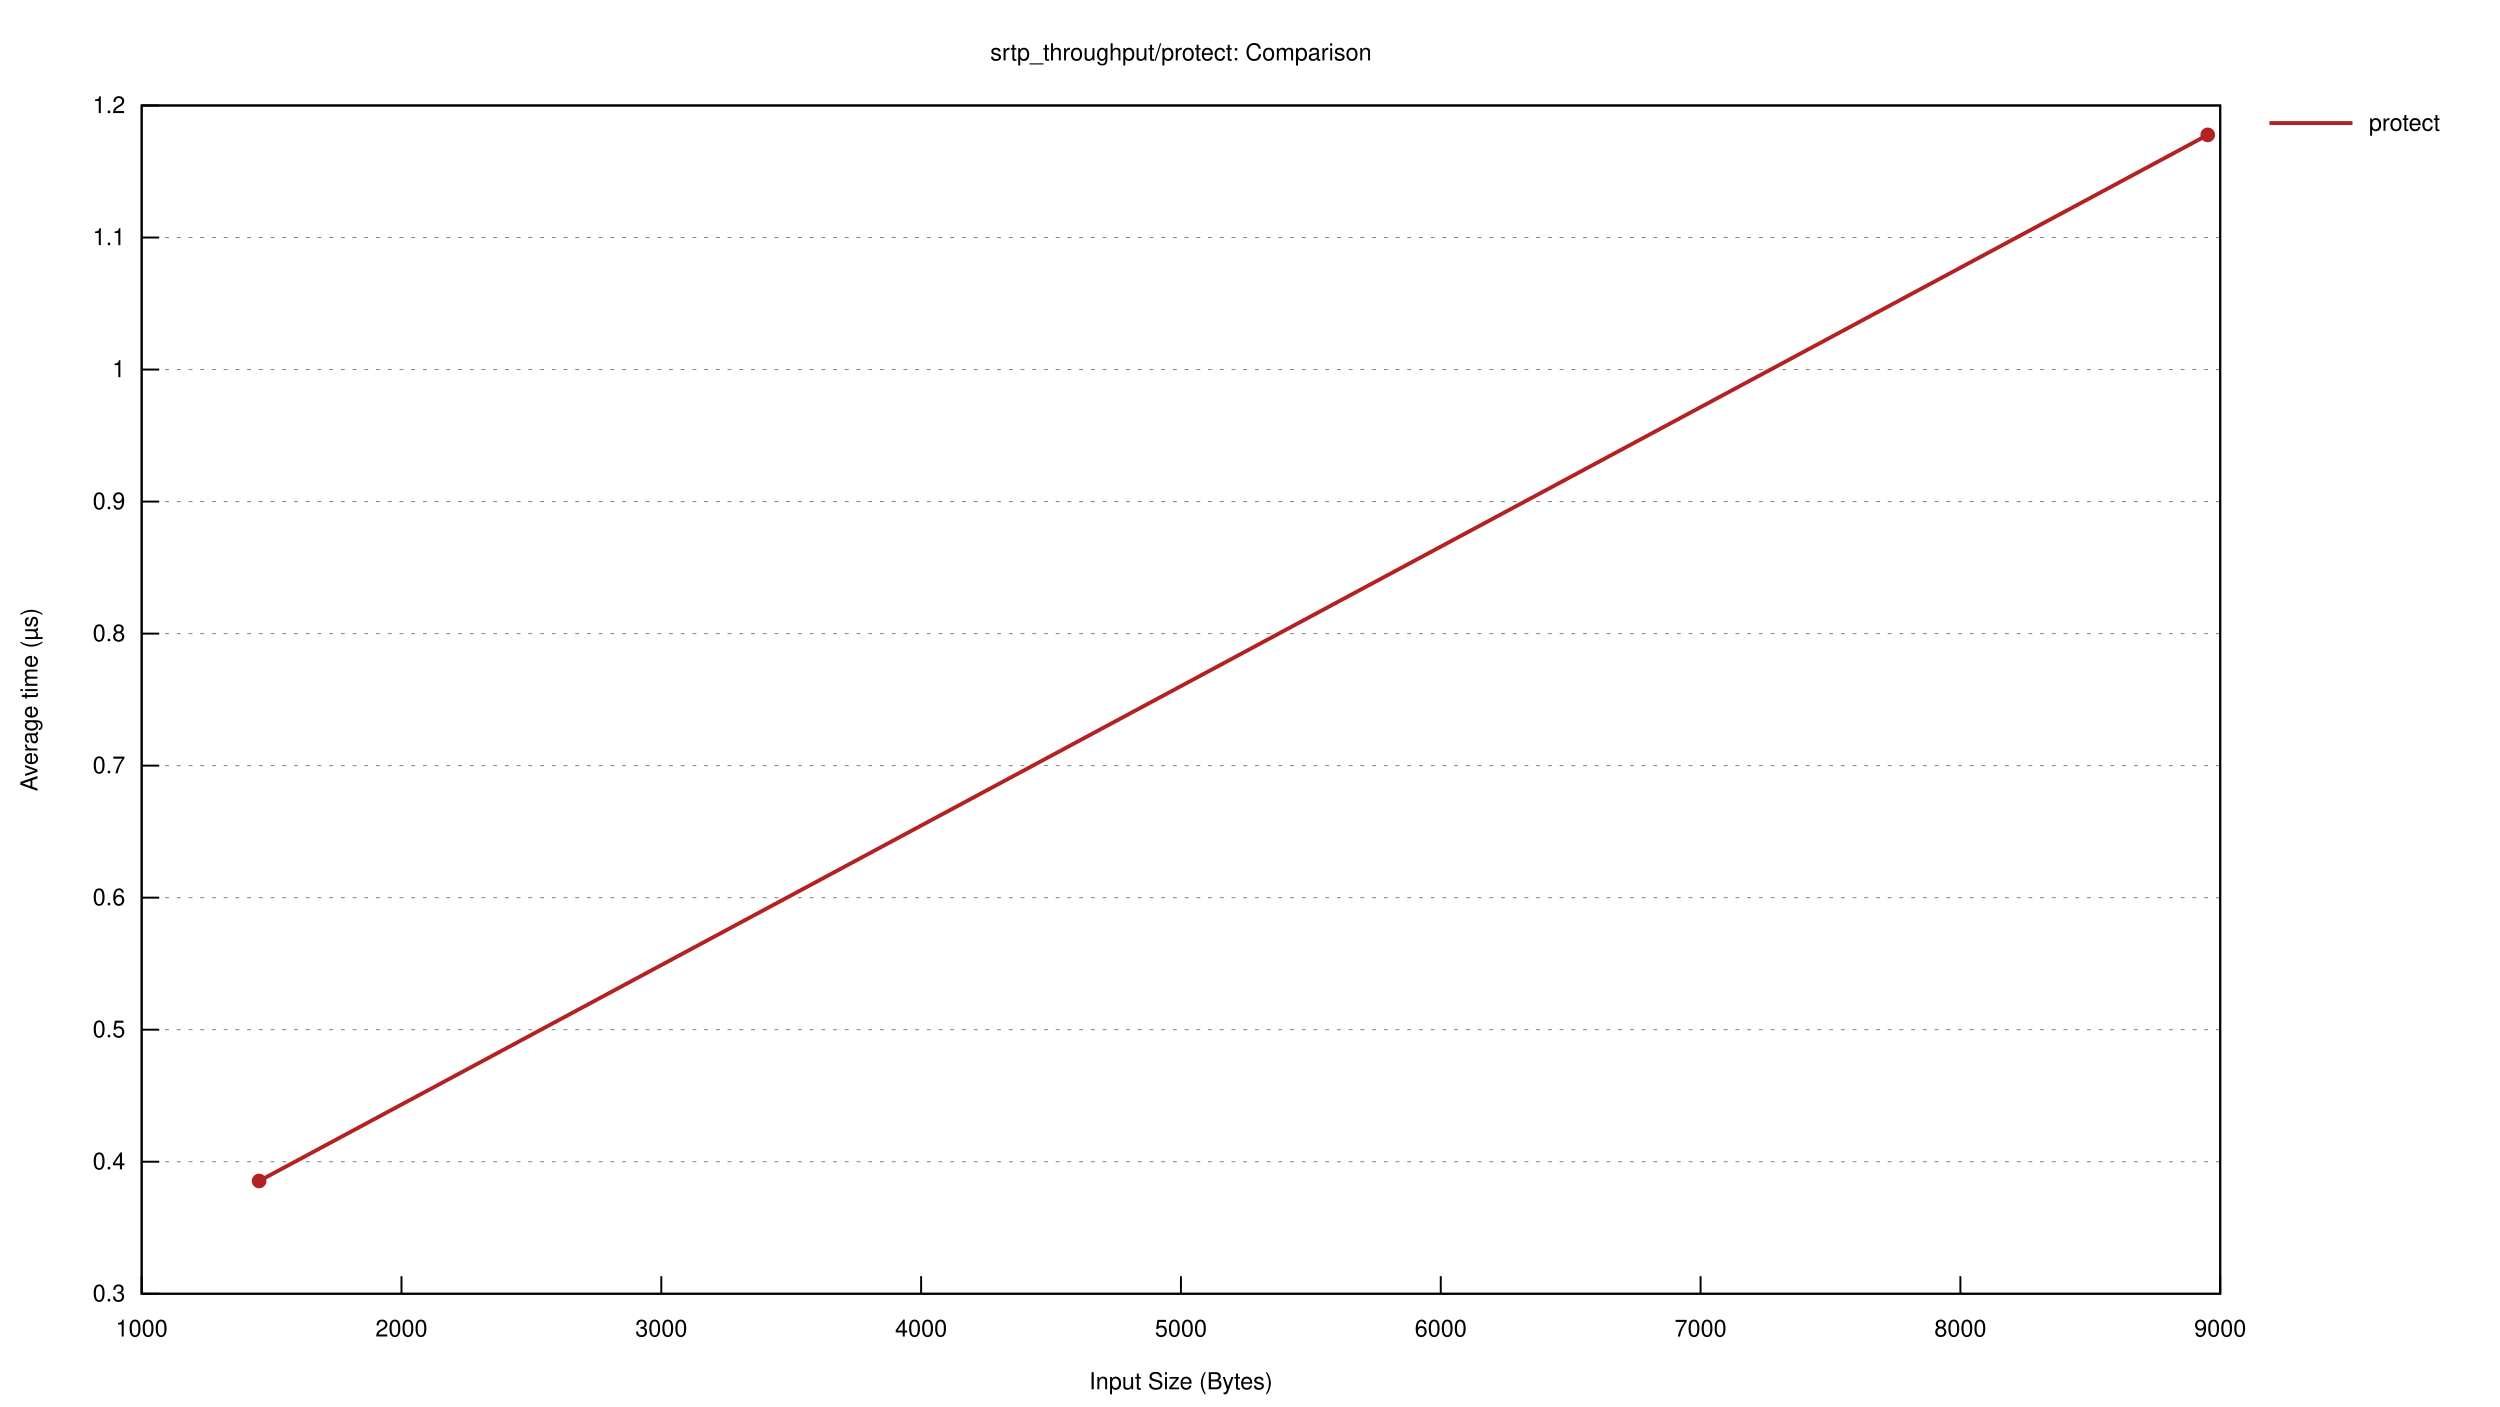
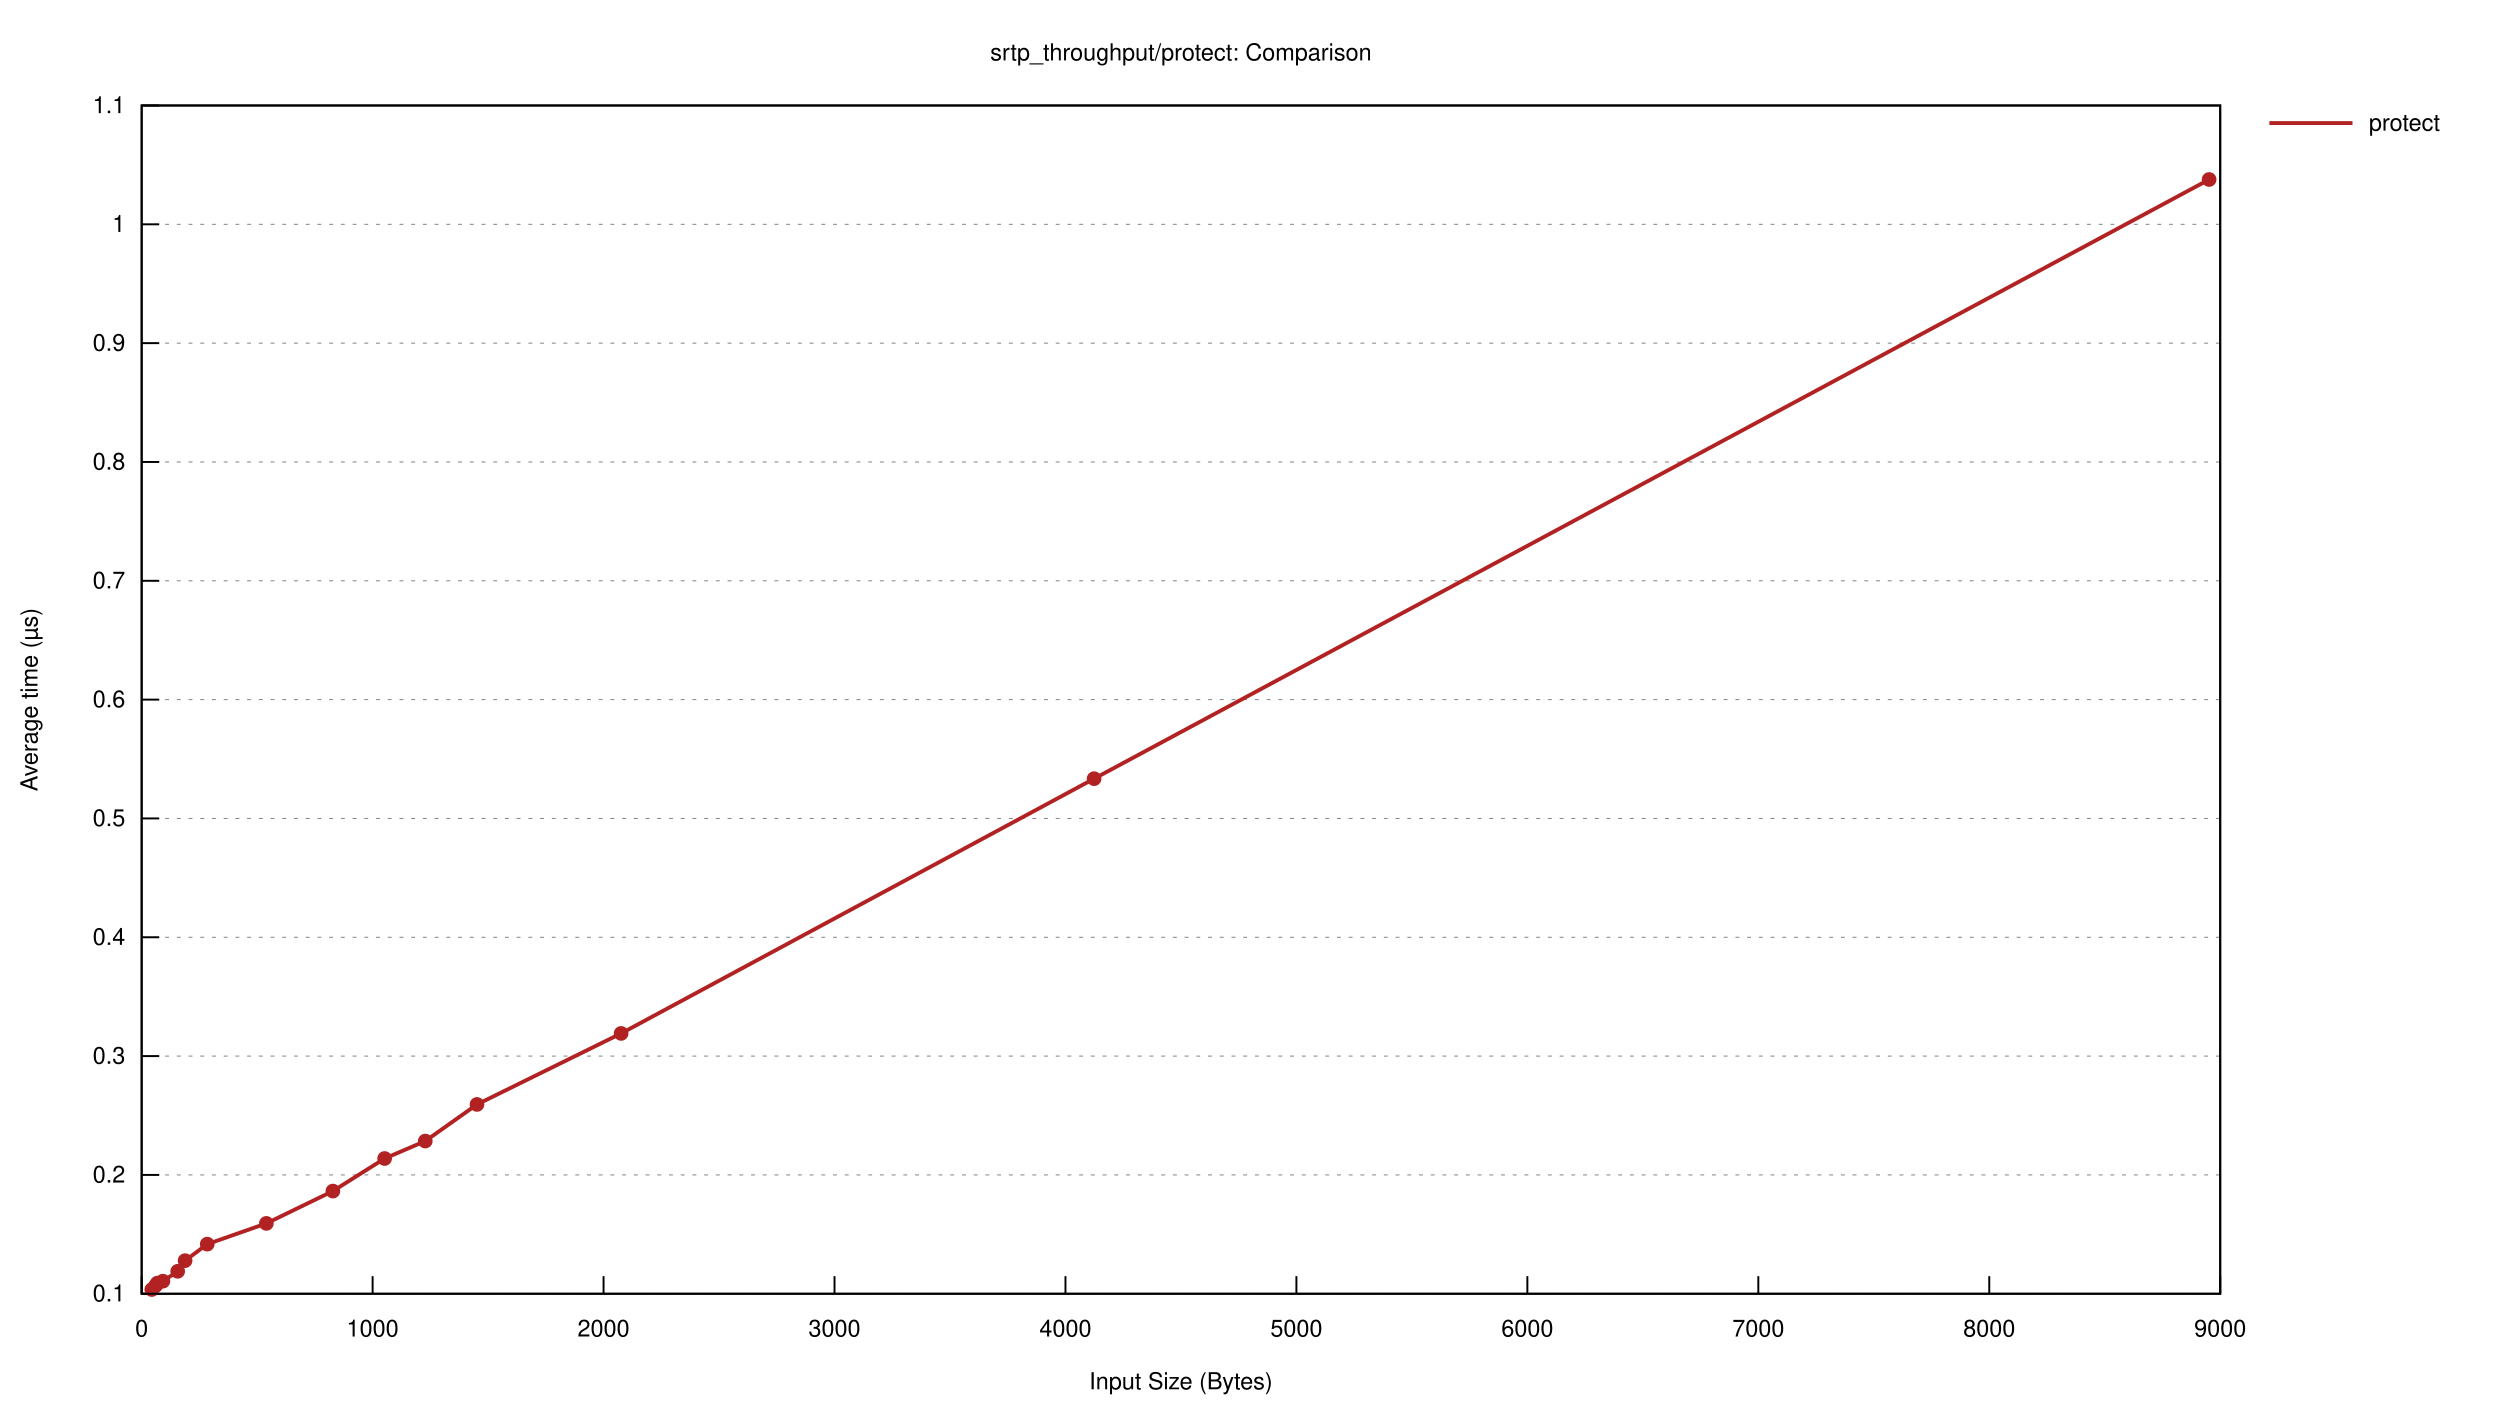
<svg xmlns="http://www.w3.org/2000/svg" xmlns:xlink="http://www.w3.org/1999/xlink" viewBox="0 0 1280 720">
  <g id="gnuplot_canvas">
    <rect x="0" y="0" width="1280" height="720" fill="none" />
    <defs>
      <circle id="gpDot" r="0.5" stroke-width="0.5" stroke="currentColor" />
      <path id="gpPt0" stroke-width="0.222" stroke="currentColor" d="M-1,0 h2 M0,-1 v2" />
      <path id="gpPt1" stroke-width="0.222" stroke="currentColor" d="M-1,-1 L1,1 M1,-1 L-1,1" />
      <path id="gpPt2" stroke-width="0.222" stroke="currentColor" d="M-1,0 L1,0 M0,-1 L0,1 M-1,-1 L1,1 M-1,1 L1,-1" />
      <rect id="gpPt3" stroke-width="0.222" stroke="currentColor" x="-1" y="-1" width="2" height="2" />
      <rect id="gpPt4" stroke-width="0.222" stroke="currentColor" fill="currentColor" x="-1" y="-1" width="2" height="2" />
      <circle id="gpPt5" stroke-width="0.222" stroke="currentColor" cx="0" cy="0" r="1" />
      <use xlink:href="#gpPt5" id="gpPt6" fill="currentColor" stroke="none" />
      <path id="gpPt7" stroke-width="0.222" stroke="currentColor" d="M0,-1.33 L-1.33,0.67 L1.33,0.67 z" />
      <use xlink:href="#gpPt7" id="gpPt8" fill="currentColor" stroke="none" />
      <use xlink:href="#gpPt7" id="gpPt9" stroke="currentColor" transform="rotate(180)" />
      <use xlink:href="#gpPt9" id="gpPt10" fill="currentColor" stroke="none" />
      <use xlink:href="#gpPt3" id="gpPt11" stroke="currentColor" transform="rotate(45)" />
      <use xlink:href="#gpPt11" id="gpPt12" fill="currentColor" stroke="none" />
      <path id="gpPt13" stroke-width="0.222" stroke="currentColor" d="M0,1.330 L1.265,0.411 L0.782,-1.067 L-0.782,-1.076 L-1.265,0.411 z" />
      <use xlink:href="#gpPt13" id="gpPt14" fill="currentColor" stroke="none" />
      <filter id="textbox" filterUnits="objectBoundingBox" x="0" y="0" height="1" width="1">
        <feFlood flood-color="white" flood-opacity="1" result="bgnd" />
        <feComposite in="SourceGraphic" in2="bgnd" operator="atop" />
      </filter>
      <filter id="greybox" filterUnits="objectBoundingBox" x="0" y="0" height="1" width="1">
        <feFlood flood-color="lightgrey" flood-opacity="1" result="grey" />
        <feComposite in="SourceGraphic" in2="grey" operator="atop" />
      </filter>
    </defs>
    <g fill="none" color="white" stroke="currentColor" stroke-width="1.00" stroke-linecap="butt" stroke-linejoin="miter">
</g>
    <g fill="none" color="black" stroke="currentColor" stroke-width="1.00" stroke-linecap="butt" stroke-linejoin="miter">
</g>
    <g fill="none" color="black" stroke="black" stroke-width="0.50" stroke-linecap="butt" stroke-linejoin="miter">
</g>
    <g fill="none" color="gray" stroke="currentColor" stroke-width="0.50" stroke-linecap="butt" stroke-linejoin="miter">
      <path stroke="gray" stroke-dasharray="2,4" class="gridline" d="M72.53,662.40 L1136.75,662.40  " />
    </g>
    <g fill="none" color="gray" stroke="gray" stroke-width="1.00" stroke-linecap="butt" stroke-linejoin="miter">
</g>
    <g fill="none" color="black" stroke="currentColor" stroke-width="1.00" stroke-linecap="butt" stroke-linejoin="miter">
      <path stroke="black" d="M72.53,662.40 L81.53,662.40  " />
      <g transform="translate(64.14,666.30)" stroke="none" fill="black" font-family="Helvetica" font-size="12.00" text-anchor="end">
        <text>
+           <tspan font-family="Helvetica"> 0.1</tspan>
+         </text>
+       </g>
+     </g>
+     <g fill="none" color="black" stroke="currentColor" stroke-width="1.00" stroke-linecap="butt" stroke-linejoin="miter">
+ </g>
+     <g fill="none" color="black" stroke="black" stroke-width="0.50" stroke-linecap="butt" stroke-linejoin="miter">
+ </g>
+     <g fill="none" color="gray" stroke="currentColor" stroke-width="0.50" stroke-linecap="butt" stroke-linejoin="miter">
+       <path stroke="gray" stroke-dasharray="2,4" class="gridline" d="M72.53,601.56 L1136.75,601.56  " />
+     </g>
+     <g fill="none" color="gray" stroke="gray" stroke-width="1.00" stroke-linecap="butt" stroke-linejoin="miter">
+ </g>
+     <g fill="none" color="black" stroke="currentColor" stroke-width="1.00" stroke-linecap="butt" stroke-linejoin="miter">
+       <path stroke="black" d="M72.53,601.56 L81.53,601.56  " />
+       <g transform="translate(64.14,605.46)" stroke="none" fill="black" font-family="Helvetica" font-size="12.00" text-anchor="end">
+         <text>
+           <tspan font-family="Helvetica"> 0.2</tspan>
+         </text>
+       </g>
+     </g>
+     <g fill="none" color="black" stroke="currentColor" stroke-width="1.00" stroke-linecap="butt" stroke-linejoin="miter">
+ </g>
+     <g fill="none" color="black" stroke="black" stroke-width="0.50" stroke-linecap="butt" stroke-linejoin="miter">
+ </g>
+     <g fill="none" color="gray" stroke="currentColor" stroke-width="0.50" stroke-linecap="butt" stroke-linejoin="miter">
+       <path stroke="gray" stroke-dasharray="2,4" class="gridline" d="M72.53,540.72 L1136.75,540.72  " />
+     </g>
+     <g fill="none" color="gray" stroke="gray" stroke-width="1.00" stroke-linecap="butt" stroke-linejoin="miter">
+ </g>
+     <g fill="none" color="black" stroke="currentColor" stroke-width="1.00" stroke-linecap="butt" stroke-linejoin="miter">
+       <path stroke="black" d="M72.53,540.72 L81.53,540.72  " />
+       <g transform="translate(64.14,544.62)" stroke="none" fill="black" font-family="Helvetica" font-size="12.00" text-anchor="end">
+         <text>
          <tspan font-family="Helvetica"> 0.3</tspan>
        </text>
      </g>
    </g>
    <g fill="none" color="black" stroke="currentColor" stroke-width="1.00" stroke-linecap="butt" stroke-linejoin="miter">
</g>
    <g fill="none" color="black" stroke="black" stroke-width="0.50" stroke-linecap="butt" stroke-linejoin="miter">
</g>
    <g fill="none" color="gray" stroke="currentColor" stroke-width="0.50" stroke-linecap="butt" stroke-linejoin="miter">
-       <path stroke="gray" stroke-dasharray="2,4" class="gridline" d="M72.53,594.80 L1136.75,594.80  " />
-     </g>
-     <g fill="none" color="gray" stroke="gray" stroke-width="1.00" stroke-linecap="butt" stroke-linejoin="miter">
- </g>
-     <g fill="none" color="black" stroke="currentColor" stroke-width="1.00" stroke-linecap="butt" stroke-linejoin="miter">
-       <path stroke="black" d="M72.53,594.80 L81.53,594.80  " />
-       <g transform="translate(64.14,598.70)" stroke="none" fill="black" font-family="Helvetica" font-size="12.00" text-anchor="end">
+       <path stroke="gray" stroke-dasharray="2,4" class="gridline" d="M72.53,479.88 L1136.75,479.88  " />
+     </g>
+     <g fill="none" color="gray" stroke="gray" stroke-width="1.00" stroke-linecap="butt" stroke-linejoin="miter">
+ </g>
+     <g fill="none" color="black" stroke="currentColor" stroke-width="1.00" stroke-linecap="butt" stroke-linejoin="miter">
+       <path stroke="black" d="M72.53,479.88 L81.53,479.88  " />
+       <g transform="translate(64.14,483.78)" stroke="none" fill="black" font-family="Helvetica" font-size="12.00" text-anchor="end">
        <text>
          <tspan font-family="Helvetica"> 0.4</tspan>
        </text>
      </g>
    </g>
    <g fill="none" color="black" stroke="currentColor" stroke-width="1.00" stroke-linecap="butt" stroke-linejoin="miter">
</g>
    <g fill="none" color="black" stroke="black" stroke-width="0.50" stroke-linecap="butt" stroke-linejoin="miter">
</g>
    <g fill="none" color="gray" stroke="currentColor" stroke-width="0.50" stroke-linecap="butt" stroke-linejoin="miter">
-       <path stroke="gray" stroke-dasharray="2,4" class="gridline" d="M72.53,527.20 L1136.75,527.20  " />
-     </g>
-     <g fill="none" color="gray" stroke="gray" stroke-width="1.00" stroke-linecap="butt" stroke-linejoin="miter">
- </g>
-     <g fill="none" color="black" stroke="currentColor" stroke-width="1.00" stroke-linecap="butt" stroke-linejoin="miter">
-       <path stroke="black" d="M72.53,527.20 L81.53,527.20  " />
-       <g transform="translate(64.14,531.10)" stroke="none" fill="black" font-family="Helvetica" font-size="12.00" text-anchor="end">
+       <path stroke="gray" stroke-dasharray="2,4" class="gridline" d="M72.53,419.04 L1136.75,419.04  " />
+     </g>
+     <g fill="none" color="gray" stroke="gray" stroke-width="1.00" stroke-linecap="butt" stroke-linejoin="miter">
+ </g>
+     <g fill="none" color="black" stroke="currentColor" stroke-width="1.00" stroke-linecap="butt" stroke-linejoin="miter">
+       <path stroke="black" d="M72.53,419.04 L81.53,419.04  " />
+       <g transform="translate(64.14,422.94)" stroke="none" fill="black" font-family="Helvetica" font-size="12.00" text-anchor="end">
        <text>
          <tspan font-family="Helvetica"> 0.5</tspan>
        </text>
      </g>
    </g>
    <g fill="none" color="black" stroke="currentColor" stroke-width="1.00" stroke-linecap="butt" stroke-linejoin="miter">
</g>
    <g fill="none" color="black" stroke="black" stroke-width="0.50" stroke-linecap="butt" stroke-linejoin="miter">
</g>
    <g fill="none" color="gray" stroke="currentColor" stroke-width="0.50" stroke-linecap="butt" stroke-linejoin="miter">
-       <path stroke="gray" stroke-dasharray="2,4" class="gridline" d="M72.53,459.60 L1136.75,459.60  " />
-     </g>
-     <g fill="none" color="gray" stroke="gray" stroke-width="1.00" stroke-linecap="butt" stroke-linejoin="miter">
- </g>
-     <g fill="none" color="black" stroke="currentColor" stroke-width="1.00" stroke-linecap="butt" stroke-linejoin="miter">
-       <path stroke="black" d="M72.53,459.60 L81.53,459.60  " />
-       <g transform="translate(64.14,463.50)" stroke="none" fill="black" font-family="Helvetica" font-size="12.00" text-anchor="end">
+       <path stroke="gray" stroke-dasharray="2,4" class="gridline" d="M72.53,358.20 L1136.75,358.20  " />
+     </g>
+     <g fill="none" color="gray" stroke="gray" stroke-width="1.00" stroke-linecap="butt" stroke-linejoin="miter">
+ </g>
+     <g fill="none" color="black" stroke="currentColor" stroke-width="1.00" stroke-linecap="butt" stroke-linejoin="miter">
+       <path stroke="black" d="M72.53,358.20 L81.53,358.20  " />
+       <g transform="translate(64.14,362.10)" stroke="none" fill="black" font-family="Helvetica" font-size="12.00" text-anchor="end">
        <text>
          <tspan font-family="Helvetica"> 0.6</tspan>
        </text>
      </g>
    </g>
    <g fill="none" color="black" stroke="currentColor" stroke-width="1.00" stroke-linecap="butt" stroke-linejoin="miter">
</g>
    <g fill="none" color="black" stroke="black" stroke-width="0.50" stroke-linecap="butt" stroke-linejoin="miter">
</g>
    <g fill="none" color="gray" stroke="currentColor" stroke-width="0.50" stroke-linecap="butt" stroke-linejoin="miter">
-       <path stroke="gray" stroke-dasharray="2,4" class="gridline" d="M72.53,392.00 L1136.75,392.00  " />
-     </g>
-     <g fill="none" color="gray" stroke="gray" stroke-width="1.00" stroke-linecap="butt" stroke-linejoin="miter">
- </g>
-     <g fill="none" color="black" stroke="currentColor" stroke-width="1.00" stroke-linecap="butt" stroke-linejoin="miter">
-       <path stroke="black" d="M72.53,392.00 L81.53,392.00  " />
-       <g transform="translate(64.14,395.90)" stroke="none" fill="black" font-family="Helvetica" font-size="12.00" text-anchor="end">
+       <path stroke="gray" stroke-dasharray="2,4" class="gridline" d="M72.53,297.37 L1136.75,297.37  " />
+     </g>
+     <g fill="none" color="gray" stroke="gray" stroke-width="1.00" stroke-linecap="butt" stroke-linejoin="miter">
+ </g>
+     <g fill="none" color="black" stroke="currentColor" stroke-width="1.00" stroke-linecap="butt" stroke-linejoin="miter">
+       <path stroke="black" d="M72.53,297.37 L81.53,297.37  " />
+       <g transform="translate(64.14,301.27)" stroke="none" fill="black" font-family="Helvetica" font-size="12.00" text-anchor="end">
        <text>
          <tspan font-family="Helvetica"> 0.7</tspan>
        </text>
      </g>
    </g>
    <g fill="none" color="black" stroke="currentColor" stroke-width="1.00" stroke-linecap="butt" stroke-linejoin="miter">
</g>
    <g fill="none" color="black" stroke="black" stroke-width="0.50" stroke-linecap="butt" stroke-linejoin="miter">
</g>
    <g fill="none" color="gray" stroke="currentColor" stroke-width="0.50" stroke-linecap="butt" stroke-linejoin="miter">
-       <path stroke="gray" stroke-dasharray="2,4" class="gridline" d="M72.53,324.41 L1136.75,324.41  " />
-     </g>
-     <g fill="none" color="gray" stroke="gray" stroke-width="1.00" stroke-linecap="butt" stroke-linejoin="miter">
- </g>
-     <g fill="none" color="black" stroke="currentColor" stroke-width="1.00" stroke-linecap="butt" stroke-linejoin="miter">
-       <path stroke="black" d="M72.53,324.41 L81.53,324.41  " />
-       <g transform="translate(64.14,328.31)" stroke="none" fill="black" font-family="Helvetica" font-size="12.00" text-anchor="end">
+       <path stroke="gray" stroke-dasharray="2,4" class="gridline" d="M72.53,236.53 L1136.75,236.53  " />
+     </g>
+     <g fill="none" color="gray" stroke="gray" stroke-width="1.00" stroke-linecap="butt" stroke-linejoin="miter">
+ </g>
+     <g fill="none" color="black" stroke="currentColor" stroke-width="1.00" stroke-linecap="butt" stroke-linejoin="miter">
+       <path stroke="black" d="M72.53,236.53 L81.53,236.53  " />
+       <g transform="translate(64.14,240.43)" stroke="none" fill="black" font-family="Helvetica" font-size="12.00" text-anchor="end">
        <text>
          <tspan font-family="Helvetica"> 0.8</tspan>
        </text>
      </g>
    </g>
    <g fill="none" color="black" stroke="currentColor" stroke-width="1.00" stroke-linecap="butt" stroke-linejoin="miter">
</g>
    <g fill="none" color="black" stroke="black" stroke-width="0.50" stroke-linecap="butt" stroke-linejoin="miter">
</g>
    <g fill="none" color="gray" stroke="currentColor" stroke-width="0.50" stroke-linecap="butt" stroke-linejoin="miter">
-       <path stroke="gray" stroke-dasharray="2,4" class="gridline" d="M72.53,256.81 L1136.75,256.81  " />
-     </g>
-     <g fill="none" color="gray" stroke="gray" stroke-width="1.00" stroke-linecap="butt" stroke-linejoin="miter">
- </g>
-     <g fill="none" color="black" stroke="currentColor" stroke-width="1.00" stroke-linecap="butt" stroke-linejoin="miter">
-       <path stroke="black" d="M72.53,256.81 L81.53,256.81  " />
-       <g transform="translate(64.14,260.71)" stroke="none" fill="black" font-family="Helvetica" font-size="12.00" text-anchor="end">
+       <path stroke="gray" stroke-dasharray="2,4" class="gridline" d="M72.53,175.69 L1136.75,175.69  " />
+     </g>
+     <g fill="none" color="gray" stroke="gray" stroke-width="1.00" stroke-linecap="butt" stroke-linejoin="miter">
+ </g>
+     <g fill="none" color="black" stroke="currentColor" stroke-width="1.00" stroke-linecap="butt" stroke-linejoin="miter">
+       <path stroke="black" d="M72.53,175.69 L81.53,175.69  " />
+       <g transform="translate(64.14,179.59)" stroke="none" fill="black" font-family="Helvetica" font-size="12.00" text-anchor="end">
        <text>
          <tspan font-family="Helvetica"> 0.9</tspan>
        </text>
      </g>
    </g>
    <g fill="none" color="black" stroke="currentColor" stroke-width="1.00" stroke-linecap="butt" stroke-linejoin="miter">
</g>
    <g fill="none" color="black" stroke="black" stroke-width="0.50" stroke-linecap="butt" stroke-linejoin="miter">
</g>
    <g fill="none" color="gray" stroke="currentColor" stroke-width="0.50" stroke-linecap="butt" stroke-linejoin="miter">
-       <path stroke="gray" stroke-dasharray="2,4" class="gridline" d="M72.53,189.21 L1136.75,189.21  " />
-     </g>
-     <g fill="none" color="gray" stroke="gray" stroke-width="1.00" stroke-linecap="butt" stroke-linejoin="miter">
- </g>
-     <g fill="none" color="black" stroke="currentColor" stroke-width="1.00" stroke-linecap="butt" stroke-linejoin="miter">
-       <path stroke="black" d="M72.53,189.21 L81.53,189.21  " />
-       <g transform="translate(64.14,193.11)" stroke="none" fill="black" font-family="Helvetica" font-size="12.00" text-anchor="end">
+       <path stroke="gray" stroke-dasharray="2,4" class="gridline" d="M72.53,114.85 L1136.75,114.85  " />
+     </g>
+     <g fill="none" color="gray" stroke="gray" stroke-width="1.00" stroke-linecap="butt" stroke-linejoin="miter">
+ </g>
+     <g fill="none" color="black" stroke="currentColor" stroke-width="1.00" stroke-linecap="butt" stroke-linejoin="miter">
+       <path stroke="black" d="M72.53,114.85 L81.53,114.85  " />
+       <g transform="translate(64.14,118.75)" stroke="none" fill="black" font-family="Helvetica" font-size="12.00" text-anchor="end">
        <text>
          <tspan font-family="Helvetica"> 1</tspan>
-         </text>
-       </g>
-     </g>
-     <g fill="none" color="black" stroke="currentColor" stroke-width="1.00" stroke-linecap="butt" stroke-linejoin="miter">
- </g>
-     <g fill="none" color="black" stroke="black" stroke-width="0.50" stroke-linecap="butt" stroke-linejoin="miter">
- </g>
-     <g fill="none" color="gray" stroke="currentColor" stroke-width="0.50" stroke-linecap="butt" stroke-linejoin="miter">
-       <path stroke="gray" stroke-dasharray="2,4" class="gridline" d="M72.53,121.61 L1136.75,121.61  " />
-     </g>
-     <g fill="none" color="gray" stroke="gray" stroke-width="1.00" stroke-linecap="butt" stroke-linejoin="miter">
- </g>
-     <g fill="none" color="black" stroke="currentColor" stroke-width="1.00" stroke-linecap="butt" stroke-linejoin="miter">
-       <path stroke="black" d="M72.53,121.61 L81.53,121.61  " />
-       <g transform="translate(64.14,125.51)" stroke="none" fill="black" font-family="Helvetica" font-size="12.00" text-anchor="end">
-         <text>
-           <tspan font-family="Helvetica"> 1.1</tspan>
        </text>
      </g>
    </g>
    <g fill="none" color="black" stroke="currentColor" stroke-width="1.00" stroke-linecap="butt" stroke-linejoin="miter">
</g>
    <g fill="none" color="black" stroke="black" stroke-width="0.50" stroke-linecap="butt" stroke-linejoin="miter">
</g>
    <g fill="none" color="gray" stroke="currentColor" stroke-width="0.50" stroke-linecap="butt" stroke-linejoin="miter">
      <path stroke="gray" stroke-dasharray="2,4" class="gridline" d="M72.53,54.01 L1136.75,54.01  " />
    </g>
    <g fill="none" color="gray" stroke="gray" stroke-width="1.00" stroke-linecap="butt" stroke-linejoin="miter">
</g>
    <g fill="none" color="black" stroke="currentColor" stroke-width="1.00" stroke-linecap="butt" stroke-linejoin="miter">
      <path stroke="black" d="M72.53,54.01 L81.53,54.01  " />
      <g transform="translate(64.14,57.91)" stroke="none" fill="black" font-family="Helvetica" font-size="12.00" text-anchor="end">
        <text>
-           <tspan font-family="Helvetica"> 1.2</tspan>
+           <tspan font-family="Helvetica"> 1.1</tspan>
        </text>
      </g>
    </g>
    <g fill="none" color="black" stroke="currentColor" stroke-width="1.00" stroke-linecap="butt" stroke-linejoin="miter">
      <path stroke="black" d="M72.53,662.40 L72.53,653.40  " />
      <g transform="translate(72.53,684.30)" stroke="none" fill="black" font-family="Helvetica" font-size="12.00" text-anchor="middle">
        <text>
+           <tspan font-family="Helvetica"> 0</tspan>
+         </text>
+       </g>
+     </g>
+     <g fill="none" color="black" stroke="currentColor" stroke-width="1.00" stroke-linecap="butt" stroke-linejoin="miter">
+       <path stroke="black" d="M190.78,662.40 L190.78,653.40  " />
+       <g transform="translate(190.78,684.30)" stroke="none" fill="black" font-family="Helvetica" font-size="12.00" text-anchor="middle">
+         <text>
          <tspan font-family="Helvetica"> 1000</tspan>
        </text>
      </g>
    </g>
    <g fill="none" color="black" stroke="currentColor" stroke-width="1.00" stroke-linecap="butt" stroke-linejoin="miter">
-       <path stroke="black" d="M205.56,662.40 L205.56,653.40  " />
-       <g transform="translate(205.56,684.30)" stroke="none" fill="black" font-family="Helvetica" font-size="12.00" text-anchor="middle">
+       <path stroke="black" d="M309.02,662.40 L309.02,653.40  " />
+       <g transform="translate(309.02,684.30)" stroke="none" fill="black" font-family="Helvetica" font-size="12.00" text-anchor="middle">
        <text>
          <tspan font-family="Helvetica"> 2000</tspan>
        </text>
      </g>
    </g>
    <g fill="none" color="black" stroke="currentColor" stroke-width="1.00" stroke-linecap="butt" stroke-linejoin="miter">
-       <path stroke="black" d="M338.59,662.40 L338.59,653.40  " />
-       <g transform="translate(338.59,684.30)" stroke="none" fill="black" font-family="Helvetica" font-size="12.00" text-anchor="middle">
+       <path stroke="black" d="M427.27,662.40 L427.27,653.40  " />
+       <g transform="translate(427.27,684.30)" stroke="none" fill="black" font-family="Helvetica" font-size="12.00" text-anchor="middle">
        <text>
          <tspan font-family="Helvetica"> 3000</tspan>
        </text>
      </g>
    </g>
    <g fill="none" color="black" stroke="currentColor" stroke-width="1.00" stroke-linecap="butt" stroke-linejoin="miter">
-       <path stroke="black" d="M471.61,662.40 L471.61,653.40  " />
-       <g transform="translate(471.61,684.30)" stroke="none" fill="black" font-family="Helvetica" font-size="12.00" text-anchor="middle">
+       <path stroke="black" d="M545.52,662.40 L545.52,653.40  " />
+       <g transform="translate(545.52,684.30)" stroke="none" fill="black" font-family="Helvetica" font-size="12.00" text-anchor="middle">
        <text>
          <tspan font-family="Helvetica"> 4000</tspan>
        </text>
      </g>
    </g>
    <g fill="none" color="black" stroke="currentColor" stroke-width="1.00" stroke-linecap="butt" stroke-linejoin="miter">
-       <path stroke="black" d="M604.64,662.40 L604.64,653.40  " />
-       <g transform="translate(604.64,684.30)" stroke="none" fill="black" font-family="Helvetica" font-size="12.00" text-anchor="middle">
+       <path stroke="black" d="M663.76,662.40 L663.76,653.40  " />
+       <g transform="translate(663.76,684.30)" stroke="none" fill="black" font-family="Helvetica" font-size="12.00" text-anchor="middle">
        <text>
          <tspan font-family="Helvetica"> 5000</tspan>
        </text>
      </g>
    </g>
    <g fill="none" color="black" stroke="currentColor" stroke-width="1.00" stroke-linecap="butt" stroke-linejoin="miter">
-       <path stroke="black" d="M737.67,662.40 L737.67,653.40  " />
-       <g transform="translate(737.67,684.30)" stroke="none" fill="black" font-family="Helvetica" font-size="12.00" text-anchor="middle">
+       <path stroke="black" d="M782.01,662.40 L782.01,653.40  " />
+       <g transform="translate(782.01,684.30)" stroke="none" fill="black" font-family="Helvetica" font-size="12.00" text-anchor="middle">
        <text>
          <tspan font-family="Helvetica"> 6000</tspan>
        </text>
      </g>
    </g>
    <g fill="none" color="black" stroke="currentColor" stroke-width="1.00" stroke-linecap="butt" stroke-linejoin="miter">
-       <path stroke="black" d="M870.70,662.40 L870.70,653.40  " />
-       <g transform="translate(870.70,684.30)" stroke="none" fill="black" font-family="Helvetica" font-size="12.00" text-anchor="middle">
+       <path stroke="black" d="M900.26,662.40 L900.26,653.40  " />
+       <g transform="translate(900.26,684.30)" stroke="none" fill="black" font-family="Helvetica" font-size="12.00" text-anchor="middle">
        <text>
          <tspan font-family="Helvetica"> 7000</tspan>
        </text>
      </g>
    </g>
    <g fill="none" color="black" stroke="currentColor" stroke-width="1.00" stroke-linecap="butt" stroke-linejoin="miter">
-       <path stroke="black" d="M1003.72,662.40 L1003.72,653.40  " />
-       <g transform="translate(1003.72,684.30)" stroke="none" fill="black" font-family="Helvetica" font-size="12.00" text-anchor="middle">
+       <path stroke="black" d="M1018.50,662.40 L1018.50,653.40  " />
+       <g transform="translate(1018.50,684.30)" stroke="none" fill="black" font-family="Helvetica" font-size="12.00" text-anchor="middle">
        <text>
          <tspan font-family="Helvetica"> 8000</tspan>
        </text>
      </g>
    </g>
    <g fill="none" color="black" stroke="currentColor" stroke-width="1.00" stroke-linecap="butt" stroke-linejoin="miter">
      <path stroke="black" d="M1136.75,662.40 L1136.75,653.40  " />
      <g transform="translate(1136.75,684.30)" stroke="none" fill="black" font-family="Helvetica" font-size="12.00" text-anchor="middle">
        <text>
          <tspan font-family="Helvetica"> 9000</tspan>
        </text>
      </g>
    </g>
    <g fill="none" color="black" stroke="currentColor" stroke-width="1.00" stroke-linecap="butt" stroke-linejoin="miter">
</g>
    <g fill="none" color="black" stroke="currentColor" stroke-width="1.00" stroke-linecap="butt" stroke-linejoin="miter">
      <path stroke="black" d="M72.53,54.01 L72.53,662.40 L1136.75,662.40 L1136.75,54.01 L72.53,54.01 Z  " />
    </g>
    <g fill="none" color="black" stroke="currentColor" stroke-width="1.00" stroke-linecap="butt" stroke-linejoin="miter">
</g>
    <g id="gnuplot_plot_1">
      <g fill="none" color="white" stroke="black" stroke-width="2.00" stroke-linecap="butt" stroke-linejoin="miter">
</g>
      <g fill="none" color="black" stroke="currentColor" stroke-width="2.00" stroke-linecap="butt" stroke-linejoin="miter">
        <g transform="translate(1212.87,66.91)" stroke="none" fill="black" font-family="Helvetica" font-size="12.00" text-anchor="start">
          <text>
            <tspan font-family="Helvetica">protect</tspan>
          </text>
        </g>
      </g>
      <g fill="none" color="black" stroke="currentColor" stroke-width="2.00" stroke-linecap="butt" stroke-linejoin="miter">
-         <path stroke="rgb(178,  34,  34)" d="M1161.92,63.01 L1204.48,63.01 M132.66,604.66 L1130.36,69.06  " />
+         <path stroke="rgb(178,  34,  34)" d="M1161.92,63.01 L1204.48,63.01 M77.73,660.24 L79.62,658.30 L80.57,656.97 L83.41,655.96 L90.98,650.90 L94.76,645.46   L106.11,637.00 L136.38,626.38 L170.44,609.83 L196.93,593.15 L217.74,584.22 L244.22,565.47 L318.01,529.11 L560.18,398.68   L1131.07,91.90  " />
      </g>
    </g>
    <g id="gnuplot_plot_2" fill="none">
      <g fill="none" color="white" stroke="rgb(178,  34,  34)" stroke-width="1.00" stroke-linecap="butt" stroke-linejoin="miter">
</g>
      <g fill="none" color="black" stroke="currentColor" stroke-width="1.00" stroke-linecap="butt" stroke-linejoin="miter">
-         <use xlink:href="#gpPt6" transform="translate(132.66,604.66) scale(3.38)" color="rgb(178,  34,  34)" />
-         <use xlink:href="#gpPt6" transform="translate(1130.36,69.06) scale(3.38)" color="rgb(178,  34,  34)" />
+         <use xlink:href="#gpPt6" transform="translate(77.73,660.24) scale(3.38)" color="rgb(178,  34,  34)" />
+         <use xlink:href="#gpPt6" transform="translate(79.62,658.30) scale(3.38)" color="rgb(178,  34,  34)" />
+         <use xlink:href="#gpPt6" transform="translate(80.57,656.97) scale(3.38)" color="rgb(178,  34,  34)" />
+         <use xlink:href="#gpPt6" transform="translate(83.41,655.96) scale(3.38)" color="rgb(178,  34,  34)" />
+         <use xlink:href="#gpPt6" transform="translate(90.98,650.90) scale(3.38)" color="rgb(178,  34,  34)" />
+         <use xlink:href="#gpPt6" transform="translate(94.76,645.46) scale(3.38)" color="rgb(178,  34,  34)" />
+         <use xlink:href="#gpPt6" transform="translate(106.11,637.00) scale(3.38)" color="rgb(178,  34,  34)" />
+         <use xlink:href="#gpPt6" transform="translate(136.38,626.38) scale(3.38)" color="rgb(178,  34,  34)" />
+         <use xlink:href="#gpPt6" transform="translate(170.44,609.83) scale(3.38)" color="rgb(178,  34,  34)" />
+         <use xlink:href="#gpPt6" transform="translate(196.93,593.15) scale(3.38)" color="rgb(178,  34,  34)" />
+         <use xlink:href="#gpPt6" transform="translate(217.74,584.22) scale(3.38)" color="rgb(178,  34,  34)" />
+         <use xlink:href="#gpPt6" transform="translate(244.22,565.47) scale(3.38)" color="rgb(178,  34,  34)" />
+         <use xlink:href="#gpPt6" transform="translate(318.01,529.11) scale(3.38)" color="rgb(178,  34,  34)" />
+         <use xlink:href="#gpPt6" transform="translate(560.18,398.68) scale(3.38)" color="rgb(178,  34,  34)" />
+         <use xlink:href="#gpPt6" transform="translate(1131.07,91.90) scale(3.38)" color="rgb(178,  34,  34)" />
      </g>
    </g>
    <g fill="none" color="white" stroke="rgb(178,  34,  34)" stroke-width="2.00" stroke-linecap="butt" stroke-linejoin="miter">
</g>
    <g fill="none" color="black" stroke="currentColor" stroke-width="2.00" stroke-linecap="butt" stroke-linejoin="miter">
</g>
    <g fill="none" color="black" stroke="black" stroke-width="1.00" stroke-linecap="butt" stroke-linejoin="miter">
</g>
    <g fill="none" color="black" stroke="currentColor" stroke-width="1.00" stroke-linecap="butt" stroke-linejoin="miter">
      <path stroke="black" d="M72.53,54.01 L72.53,662.40 L1136.75,662.40 L1136.75,54.01 L72.53,54.01 Z  " />
      <g transform="translate(19.18,358.21) rotate(270.00)" stroke="none" fill="black" font-family="Helvetica" font-size="12.00" text-anchor="middle">
        <text>
          <tspan font-family="Helvetica">Average time (µs)</tspan>
        </text>
      </g>
    </g>
    <g fill="none" color="black" stroke="currentColor" stroke-width="1.00" stroke-linecap="butt" stroke-linejoin="miter">
      <g transform="translate(604.64,711.30)" stroke="none" fill="black" font-family="Helvetica" font-size="12.00" text-anchor="middle">
        <text>
          <tspan font-family="Helvetica">Input Size (Bytes)</tspan>
        </text>
      </g>
    </g>
    <g fill="none" color="black" stroke="currentColor" stroke-width="1.00" stroke-linecap="butt" stroke-linejoin="miter">
</g>
    <g fill="none" color="black" stroke="currentColor" stroke-width="1.00" stroke-linecap="butt" stroke-linejoin="miter">
      <g transform="translate(604.64,30.91)" stroke="none" fill="black" font-family="Helvetica" font-size="12.00" text-anchor="middle">
        <text>
          <tspan font-family="Helvetica">srtp_throughput/protect: Comparison</tspan>
        </text>
      </g>
    </g>
    <g fill="none" color="black" stroke="currentColor" stroke-width="1.00" stroke-linecap="butt" stroke-linejoin="miter">
</g>
  </g>
</svg>
